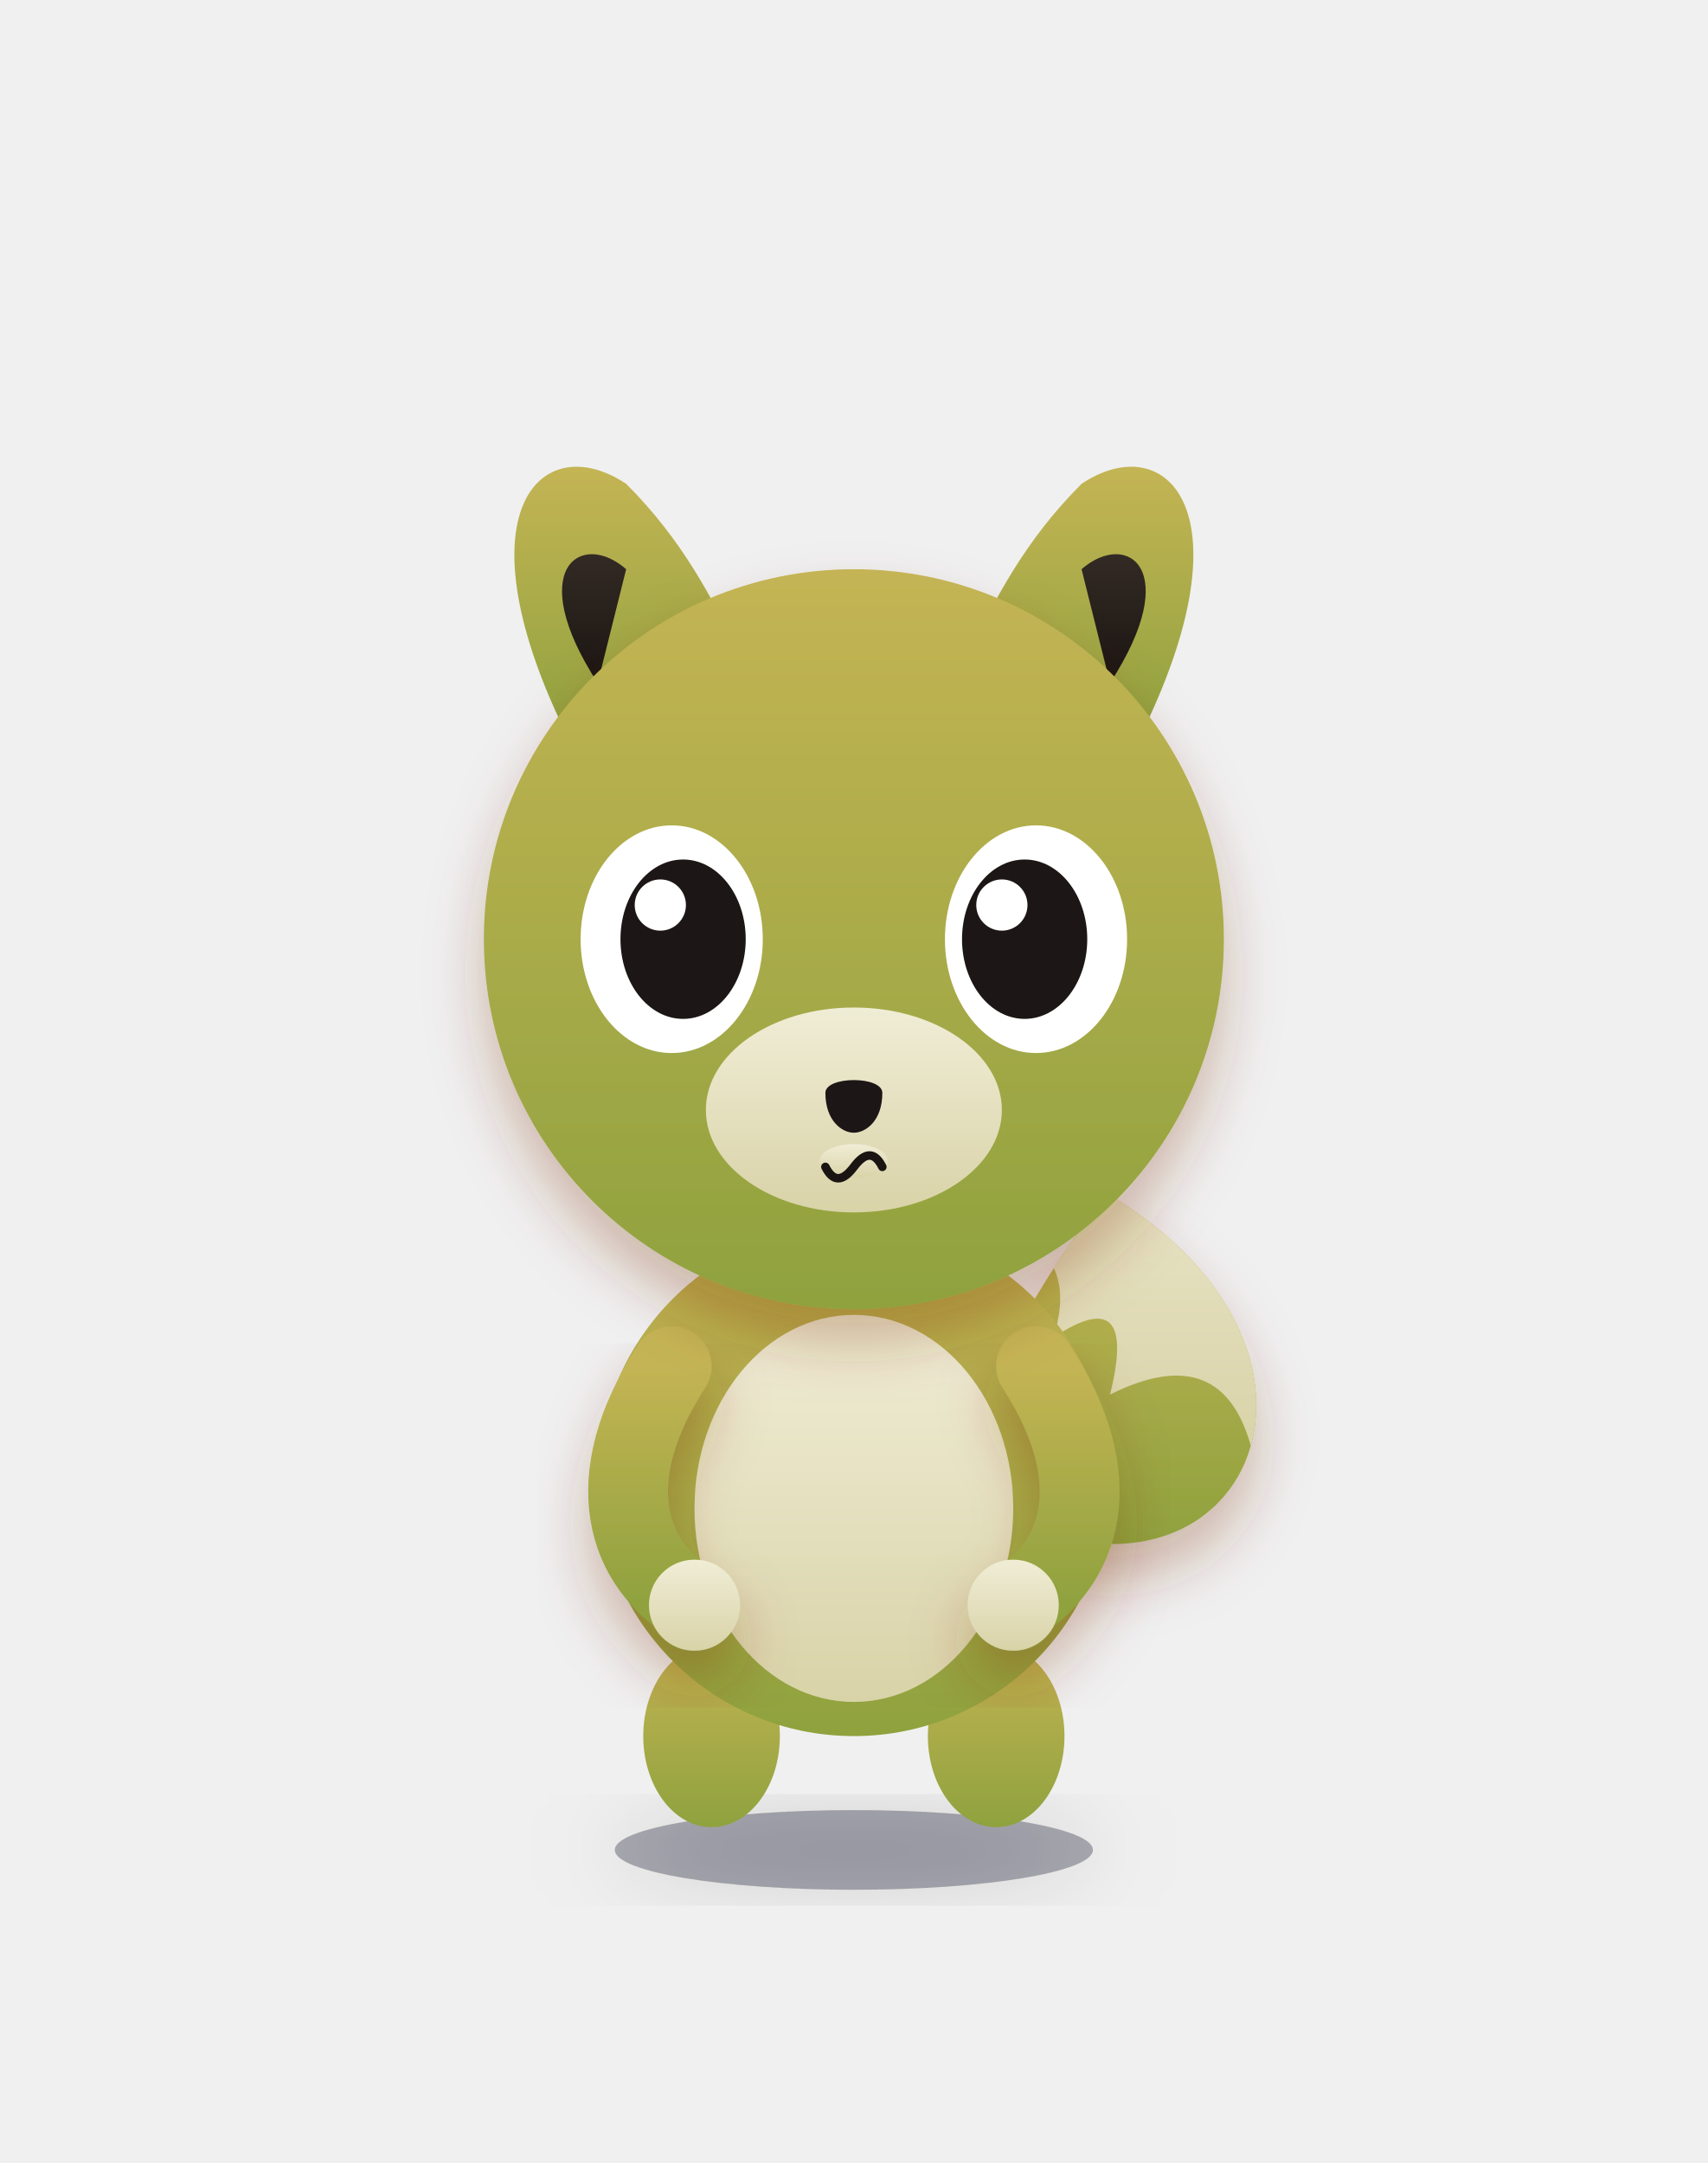
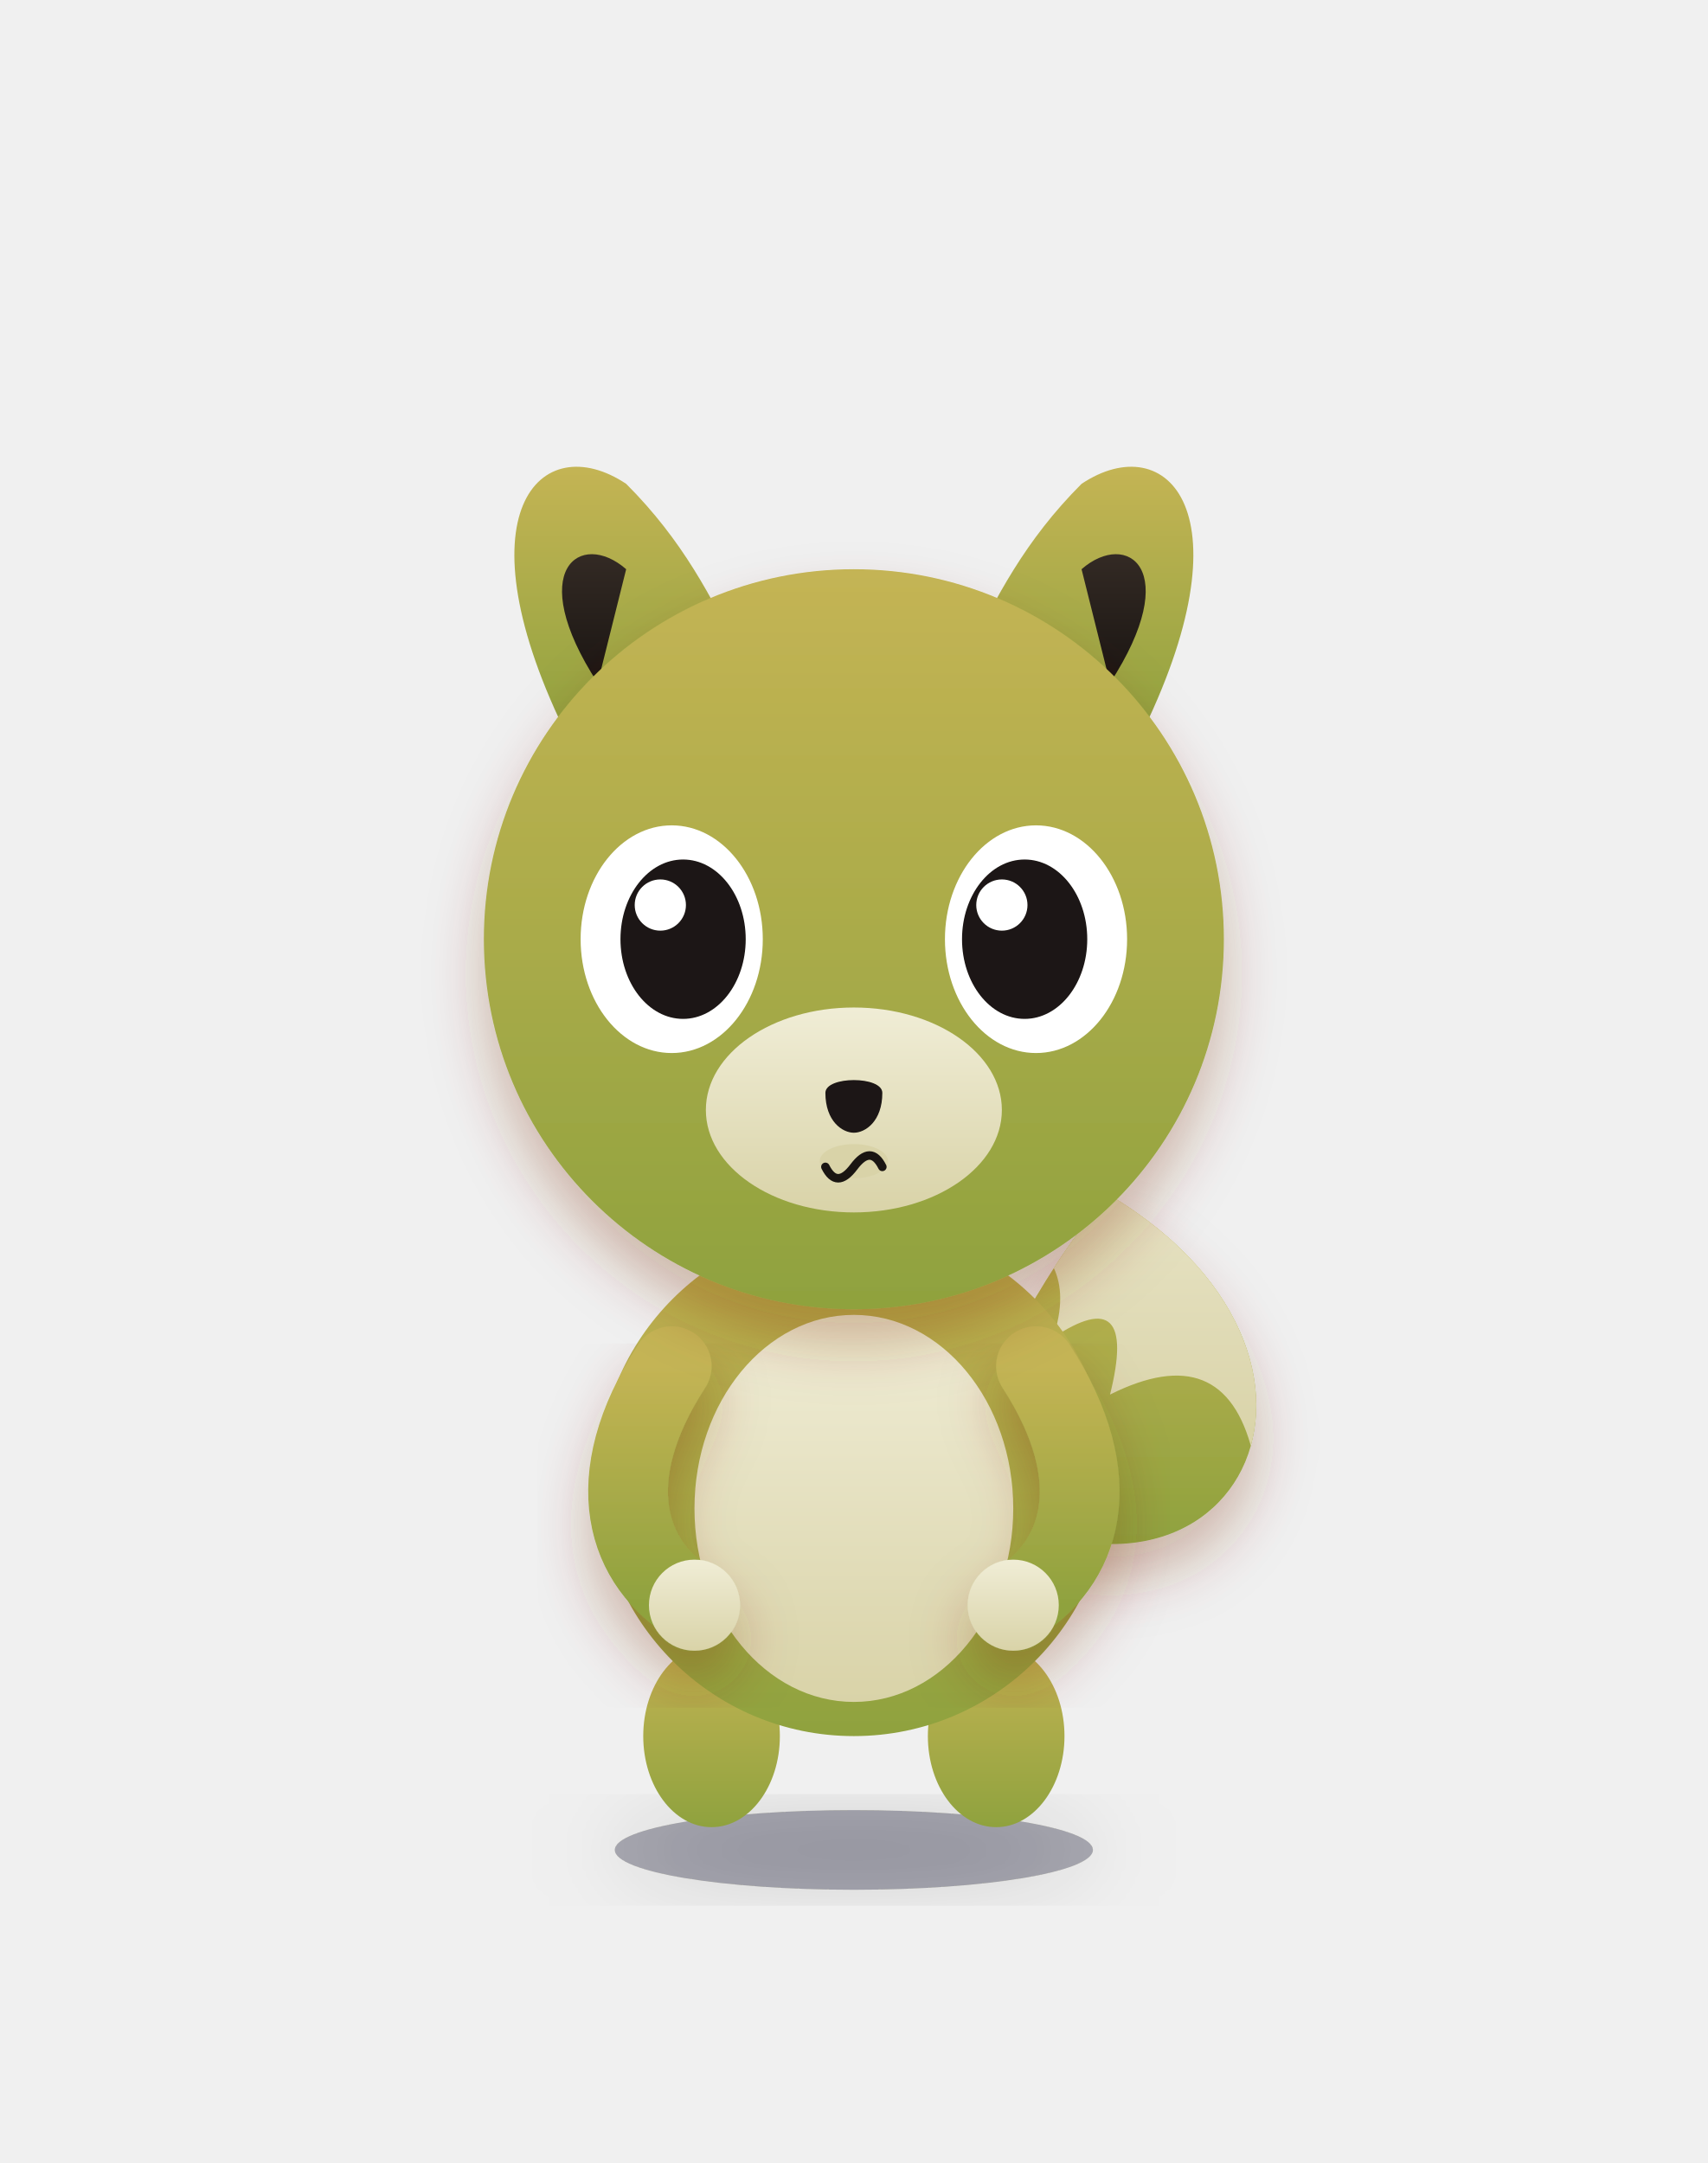
<svg xmlns="http://www.w3.org/2000/svg" viewBox="0 0 300 380" width="180" height="228" role="img">
  <defs>
    <linearGradient id="furGrad-hatchling-sick" x1="0%" y1="0%" x2="0%" y2="100%">
      <stop offset="0%" stop-color="#C4B454" />
      <stop offset="100%" stop-color="#8FA23E" />
    </linearGradient>
    <linearGradient id="bellyGrad-hatchling-sick" x1="0%" y1="0%" x2="0%" y2="100%">
      <stop offset="0%" stop-color="#F0EDD6" />
      <stop offset="100%" stop-color="#D9D3A8" />
    </linearGradient>
    <linearGradient id="earDark-hatchling-sick" x1="0%" y1="0%" x2="0%" y2="100%">
      <stop offset="0%" stop-color="#332A24" />
      <stop offset="100%" stop-color="#1A1512" />
    </linearGradient>
    <filter id="softShadow-hatchling-sick" x="-20%" y="-20%" width="140%" height="140%">
      <feDropShadow dx="0" dy="6" stdDeviation="5" flood-color="#7A2D00" flood-opacity="0.3" />
    </filter>
    <filter id="groundShadow-hatchling-sick" x="-20%" y="-20%" width="140%" height="140%">
      <feDropShadow dx="0" dy="0" stdDeviation="8" flood-color="#000000" flood-opacity="0.5" />
    </filter>
    <path id="tailShapeBaby-hatchling-sick" d="M 165 260 C 215 295, 245 240, 195 210 C 185 220, 175 240, 165 260 Z" />
    <clipPath id="tailClipBaby-hatchling-sick">
      <use href="#tailShapeBaby-hatchling-sick" />
    </clipPath>
  </defs>
  <ellipse cx="150" cy="325" rx="42" ry="7" fill="#111115" fill-opacity="0.3" filter="url(#groundShadow-hatchling-sick)" />
  <g filter="url(#softShadow-hatchling-sick)">
    <use href="#tailShapeBaby-hatchling-sick" fill="url(#furGrad-hatchling-sick)" />
    <path d="M 175 215 Q 190 220 185 235 Q 200 225 195 245 Q 215 235 220 255 L 260 255 L 260 180 L 175 180 Z" fill="url(#bellyGrad-hatchling-sick)" clip-path="url(#tailClipBaby-hatchling-sick)" />
  </g>
  <g>
    <path d="M 100 130 C 80 90, 95 75, 110 85 C 120 95, 125 105, 130 115 Z" fill="url(#furGrad-hatchling-sick)" />
    <path d="M 105 120 C 92 100, 102 93, 110 100 Z" fill="url(#earDark-hatchling-sick)" />
    <path d="M 200 130 C 220 90, 205 75, 190 85 C 180 95, 175 105, 170 115 Z" fill="url(#furGrad-hatchling-sick)" />
    <path d="M 195 120 C 208 100, 198 93, 190 100 Z" fill="url(#earDark-hatchling-sick)" />
  </g>
  <g>
    <ellipse cx="125" cy="305" rx="12" ry="16" fill="url(#furGrad-hatchling-sick)" />
    <ellipse cx="175" cy="305" rx="12" ry="16" fill="url(#furGrad-hatchling-sick)" />
  </g>
  <g>
    <circle cx="150" cy="260" r="45" fill="url(#furGrad-hatchling-sick)" />
    <ellipse cx="150" cy="265" rx="28" ry="34" fill="url(#bellyGrad-hatchling-sick)" />
  </g>
  <g filter="url(#softShadow-hatchling-sick)">
    <path d="M 118 240 C 105 260, 110 275, 122 282" fill="none" stroke="url(#furGrad-hatchling-sick)" stroke-width="14" stroke-linecap="round" />
    <circle cx="122" cy="282" r="8" fill="url(#bellyGrad-hatchling-sick)" />
    <path d="M 182 240 C 195 260, 190 275, 178 282" fill="none" stroke="url(#furGrad-hatchling-sick)" stroke-width="14" stroke-linecap="round" />
    <circle cx="178" cy="282" r="8" fill="url(#bellyGrad-hatchling-sick)" />
  </g>
  <g filter="url(#softShadow-hatchling-sick)">
    <circle cx="150" cy="165" r="65" fill="url(#furGrad-hatchling-sick)" />
    <ellipse cx="150" cy="195" rx="26" ry="18" fill="url(#bellyGrad-hatchling-sick)" />
    <path d="M 145 192 C 145 189, 155 189, 155 192 C 155 197, 152 199, 150 199 C 148 199, 145 197, 145 192 Z" fill="#1A1512" />
    <g>
      <ellipse cx="118" cy="165" rx="16" ry="20" fill="#FFFFFF" />
      <ellipse cx="120" cy="165" rx="11" ry="14" fill="#1A1512" />
      <circle cx="116" cy="159" r="4.5" fill="#FFFFFF" />
      <ellipse cx="182" cy="165" rx="16" ry="20" fill="#FFFFFF" />
      <ellipse cx="180" cy="165" rx="11" ry="14" fill="#1A1512" />
      <circle cx="176" cy="159" r="4.5" fill="#FFFFFF" />
    </g>
  </g>
-   <ellipse cx="150" cy="204" rx="6" ry="3" fill="url(#bellyGrad-hatchling-sick)" />
+   <ellipse cx="150" cy="204" rx="6" ry="3" fill="#D9D3A8" />
  <path d="M 145 205 Q 147 209 150 205 Q 153 201 155 205" stroke="#1A1512" stroke-width="1.5" fill="none" stroke-linecap="round" />
</svg>
